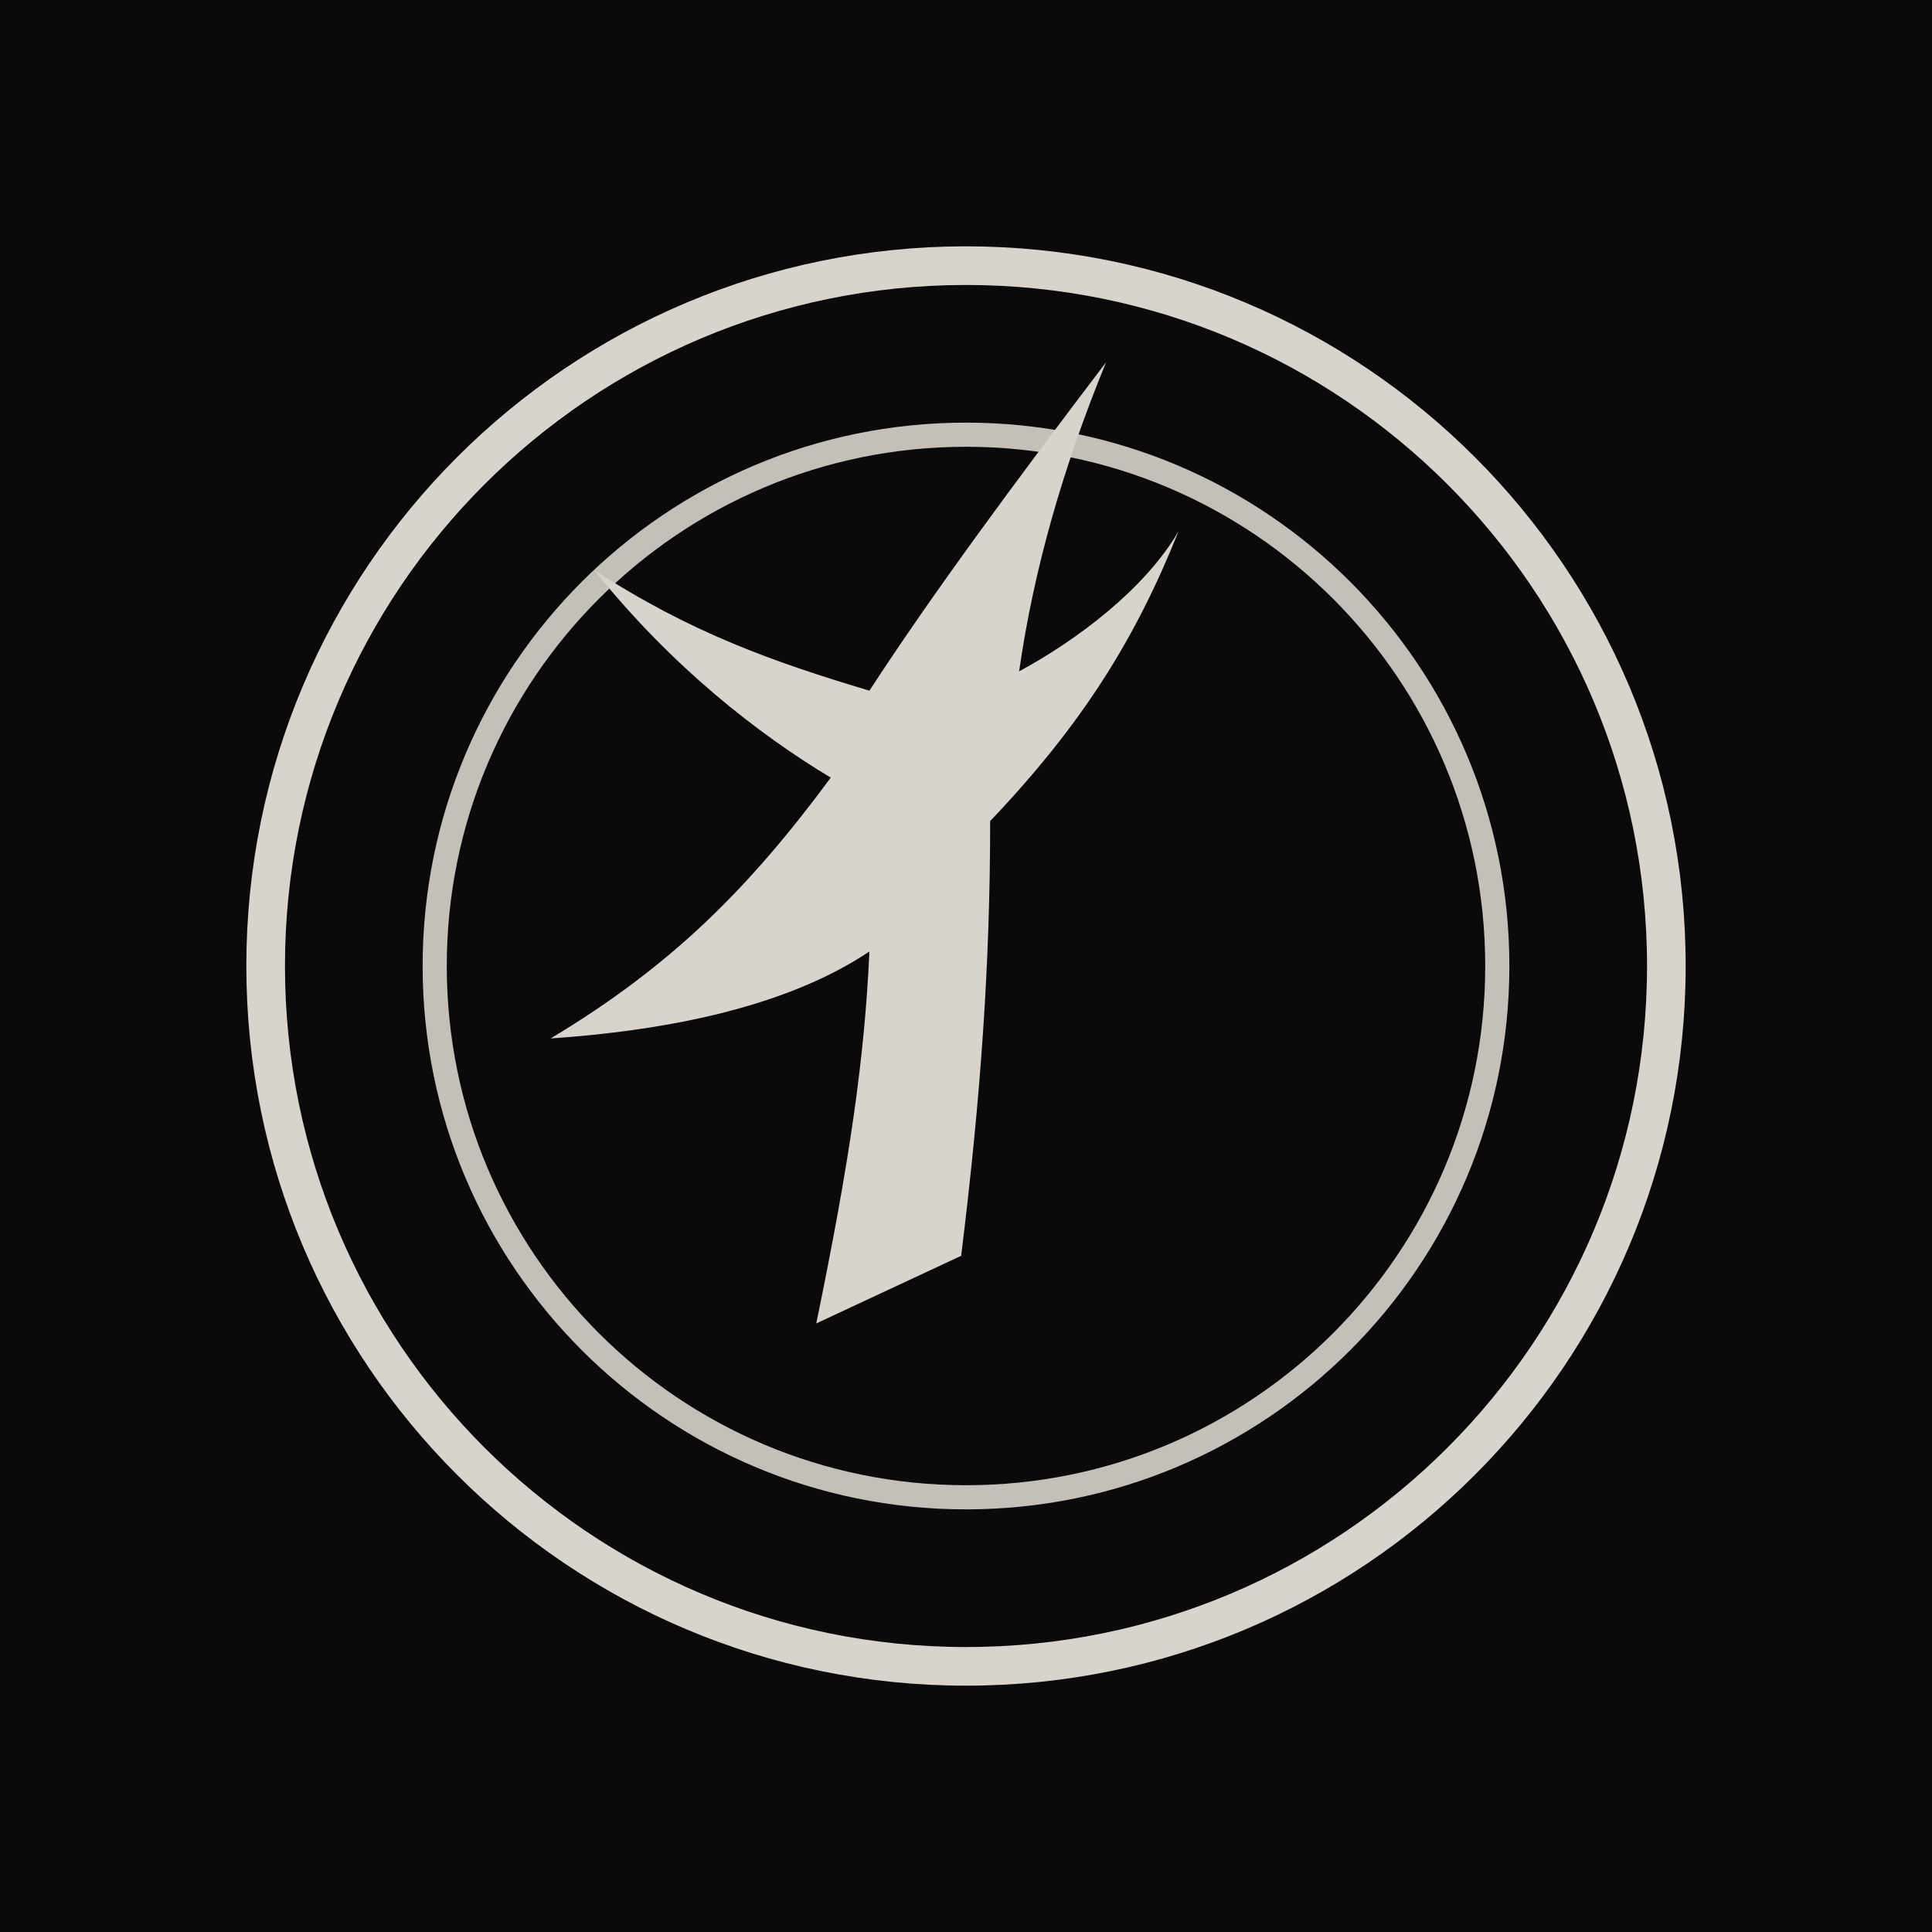
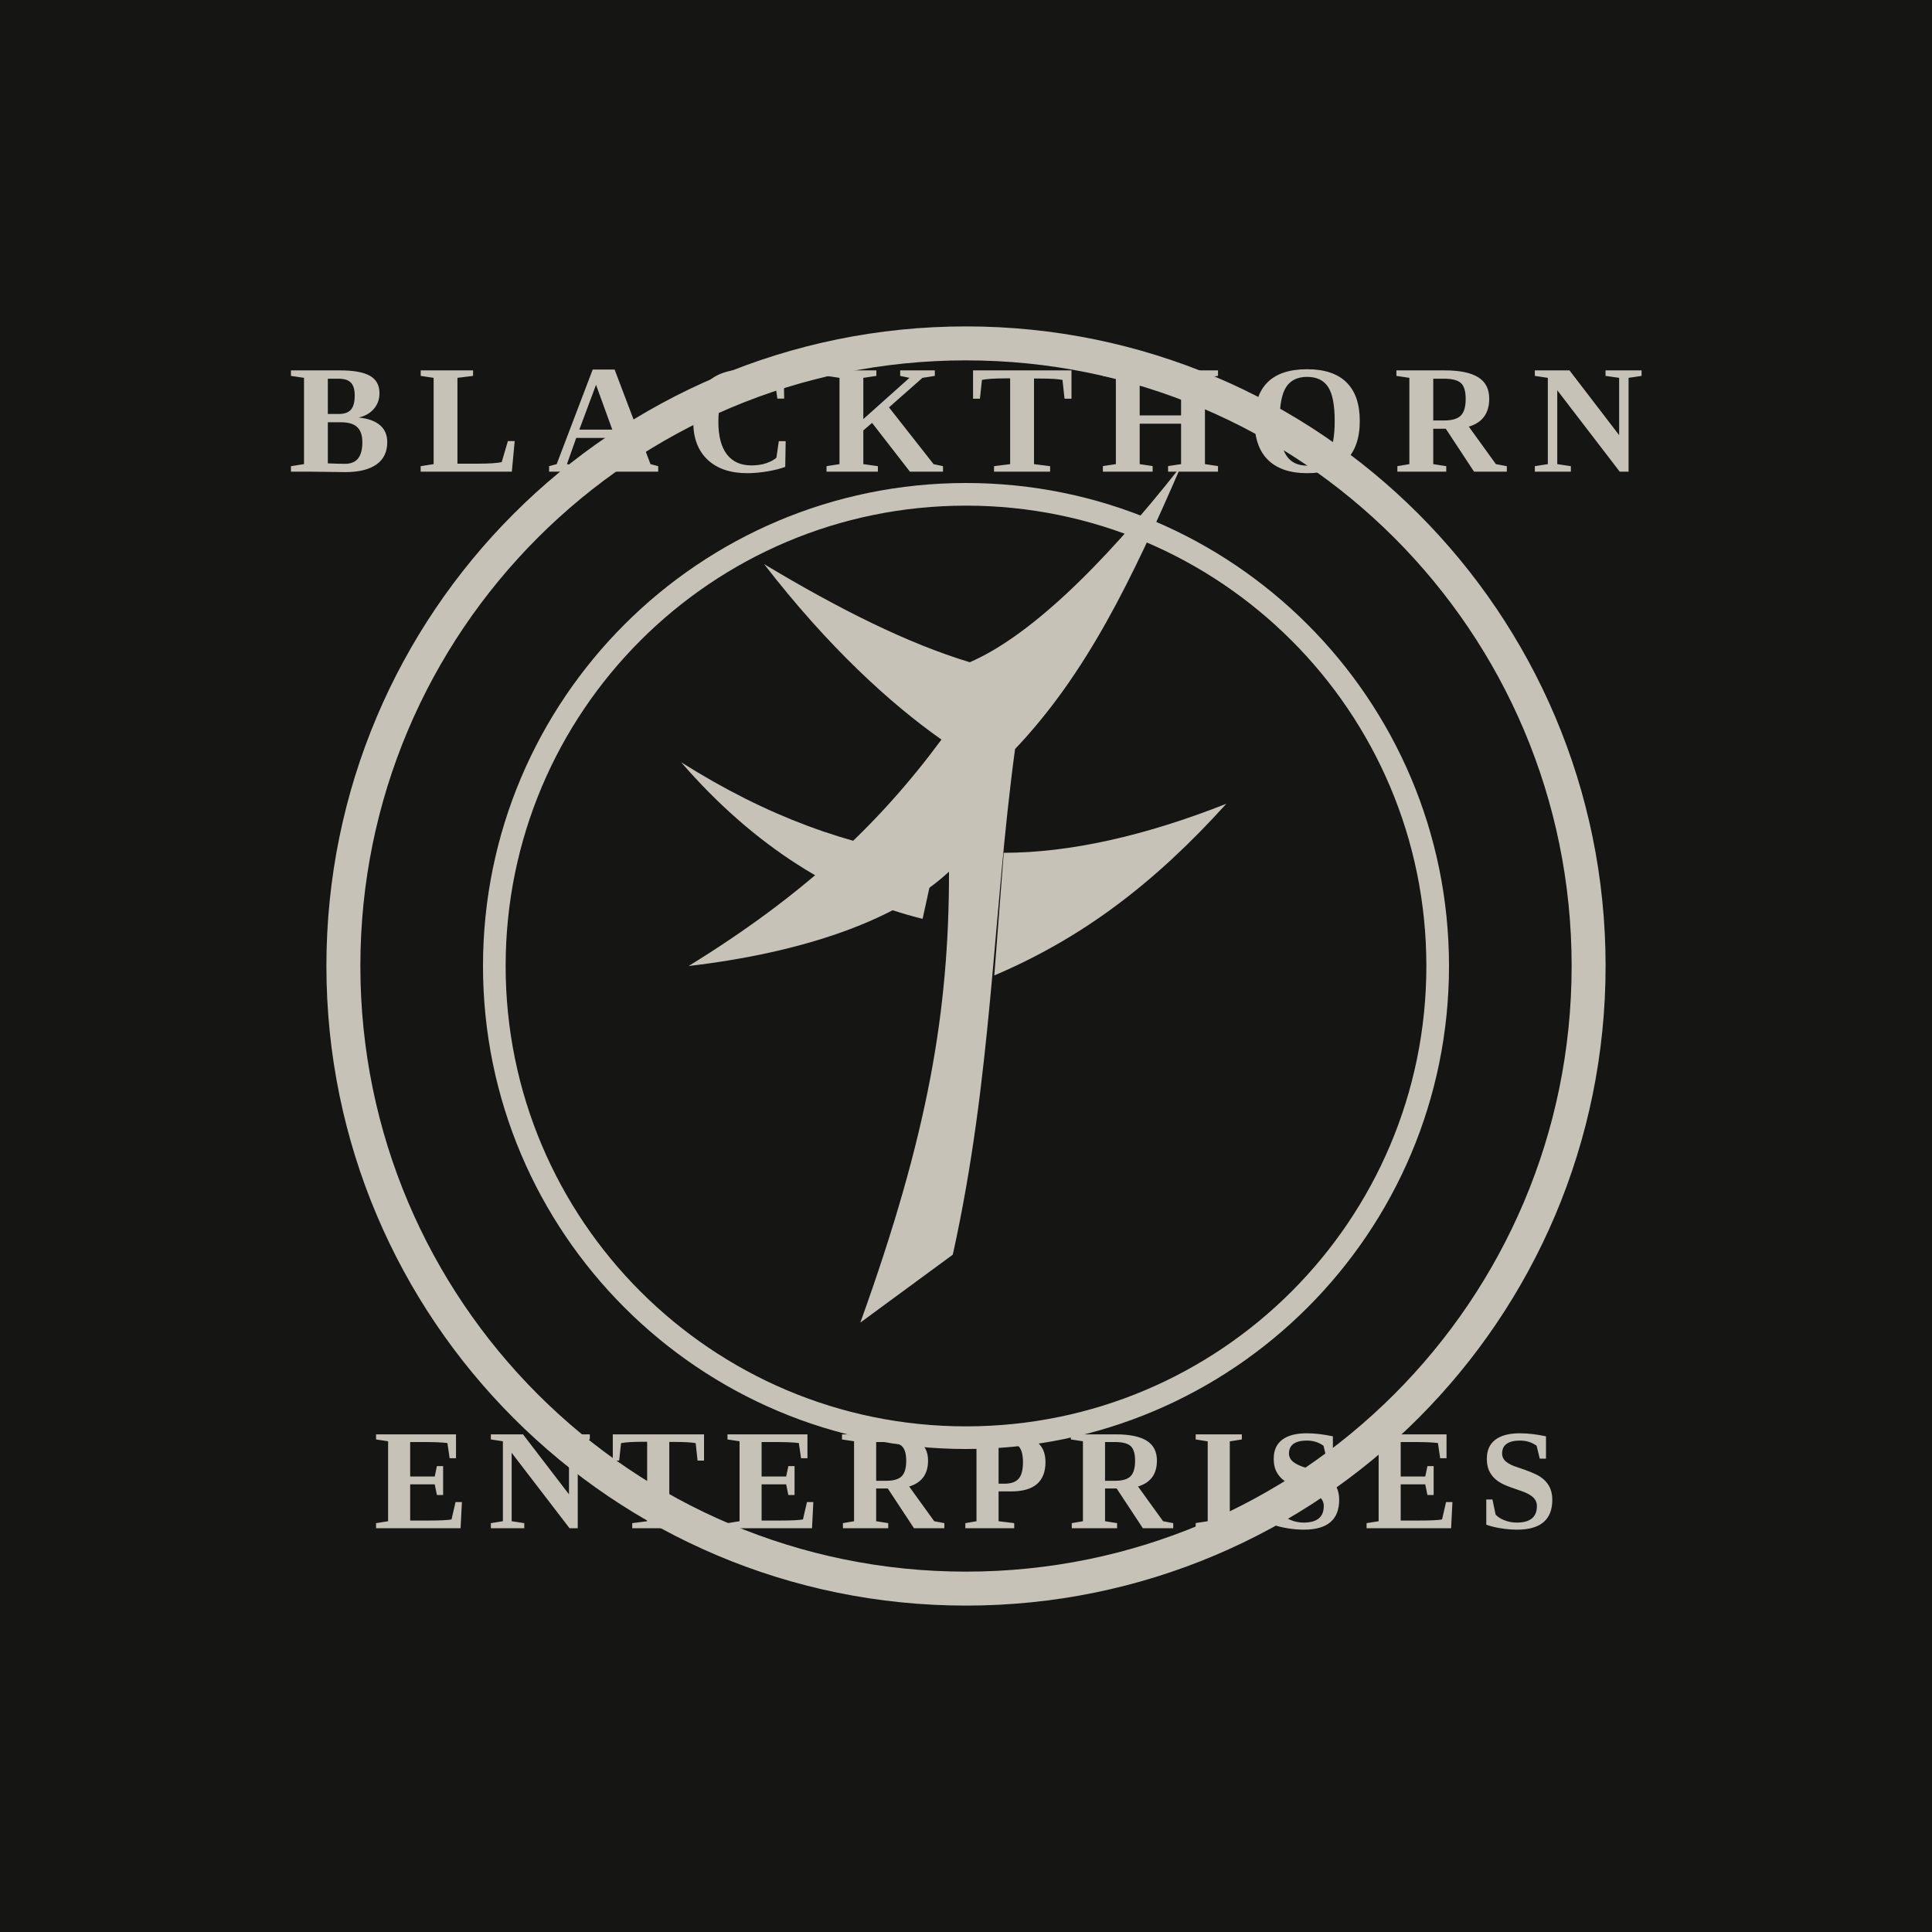
- <svg xmlns="http://www.w3.org/2000/svg" width="800" height="800" viewBox="0 0 800 800" fill="none">
-   <rect width="800" height="800" fill="#0A0A0A" />
-   <circle cx="400" cy="400" r="290" stroke="#D8D3CC" stroke-width="16" />
-   <circle cx="400" cy="400" r="220" stroke="#D8D3CC" stroke-width="10" opacity="0.9" />
-   <path d="M398 520C406 455 410 400 410 340C448 300 470 265 488 220C474 244 446 265 422 278C428 236 440 194 458 150C420 200 386 246 360 286C320 274 286 262 246 236C278 276 314 304 344 322C310 368 278 400 228 430C286 426 330 414 360 394C358 438 352 480 338 548L398 520Z" fill="#D8D3CC" />
-   <defs>
-     <filter id="glow" x="0" y="0" width="800" height="800">
-       <feGaussianBlur stdDeviation="8" result="blur" />
-     </filter>
-   </defs>
+ <svg xmlns="http://www.w3.org/2000/svg" width="1024" height="1024" viewBox="0 0 1024 1024">
+   <rect width="1024" height="1024" fill="#151513" />
+   <circle cx="512" cy="512" r="330" fill="none" stroke="#c7c2b8" stroke-width="18" />
+   <circle cx="512" cy="512" r="250" fill="none" stroke="#c7c2b8" stroke-width="12" />
+   <text x="512" y="250" text-anchor="middle" fill="#c7c2b8" font-family="Georgia, 'Times New Roman', serif" font-size="82" font-weight="700" letter-spacing="14">BLACKTHORN</text>
+   <text x="512" y="810" text-anchor="middle" fill="#c7c2b8" font-family="Georgia, 'Times New Roman', serif" font-size="76" font-weight="700" letter-spacing="10">ENTERPRISES</text>
+   <path d="M505 665 C526 570 526 486 538 397 C576 357 600 307 626 247 C582 303 544 338 514 351 C481 341 445 323 405 299 C439 343 472 373 499 392 C465 438 425 475 365 512 C425 505 475 488 503 462 C503 536 492 601 456 701 Z" fill="#c7c2b8" />
+   <path d="M527 517 C574 497 612 468 650 426 C607 443 567 452 532 452 Z" fill="#c7c2b8" />
+   <path d="M496 455 C449 448 407 433 361 404 C400 449 444 476 489 487 Z" fill="#c7c2b8" />
</svg>
